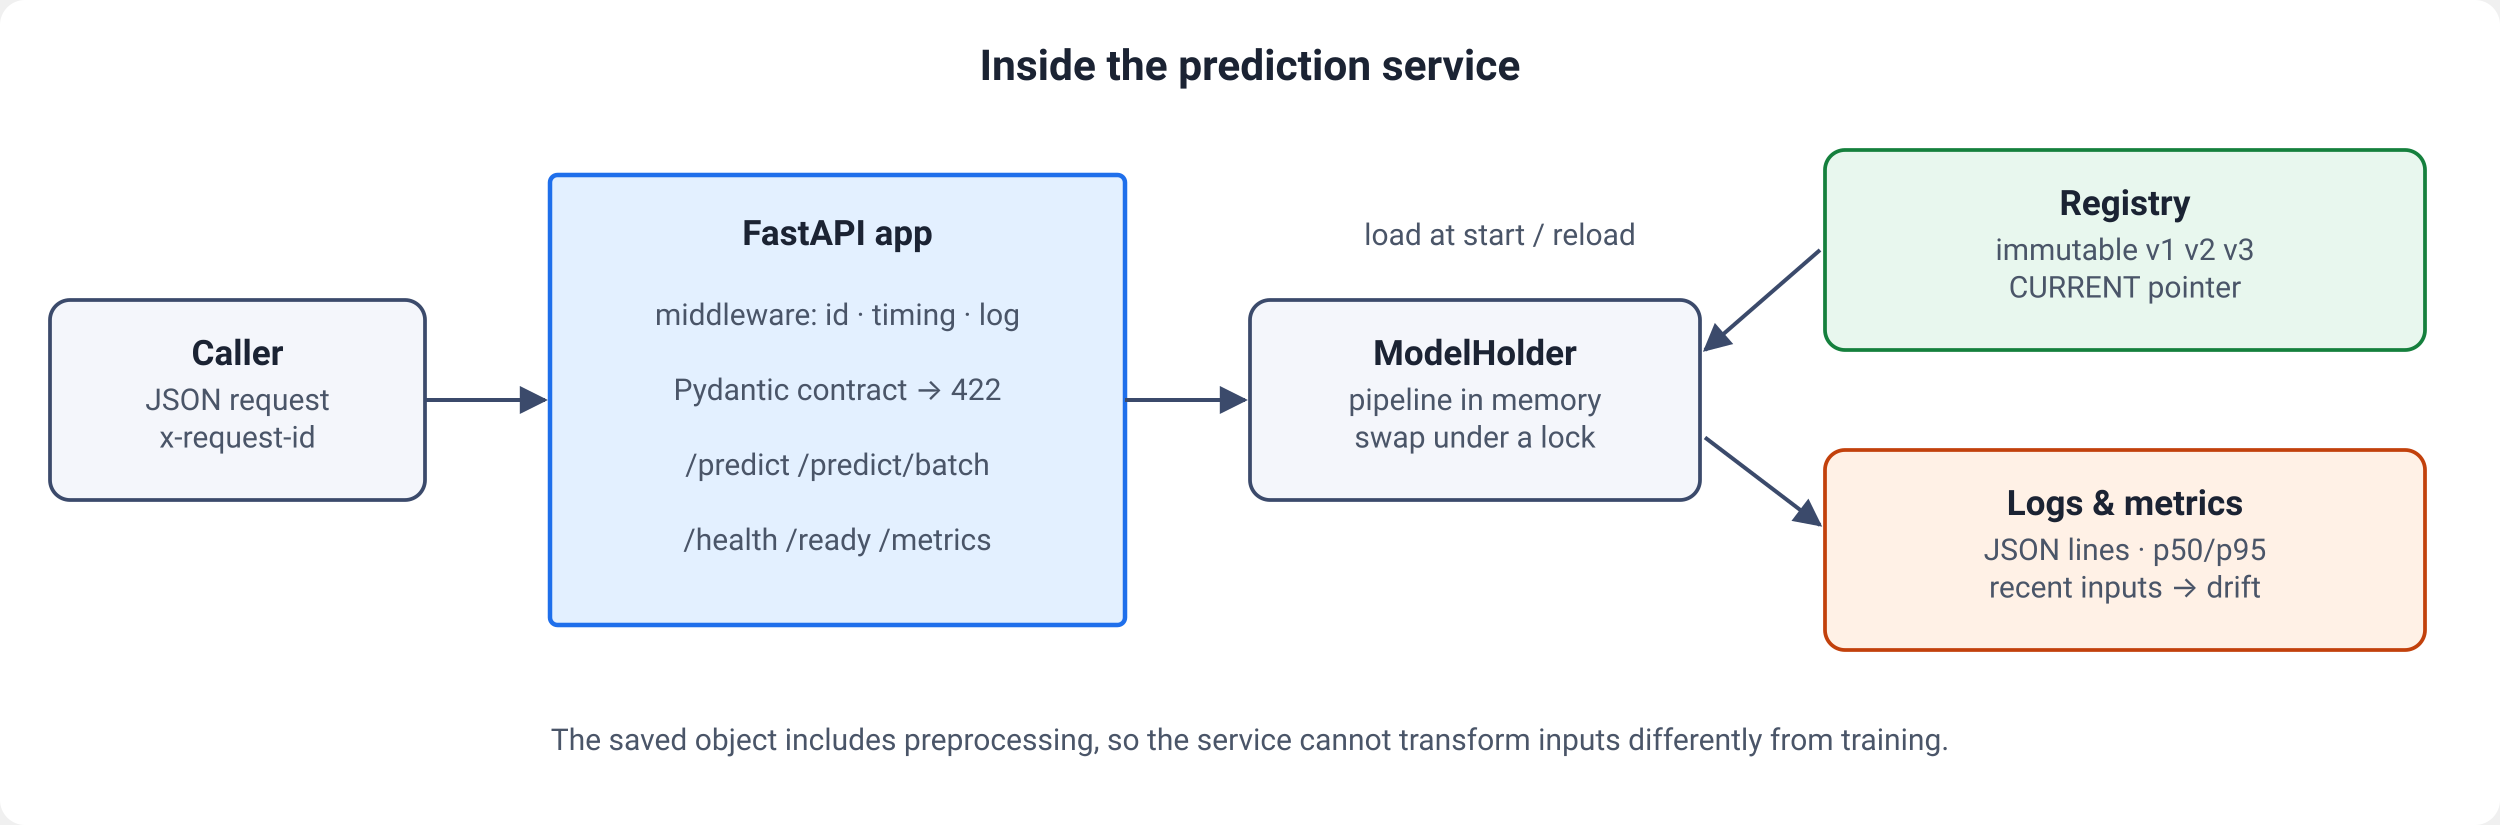
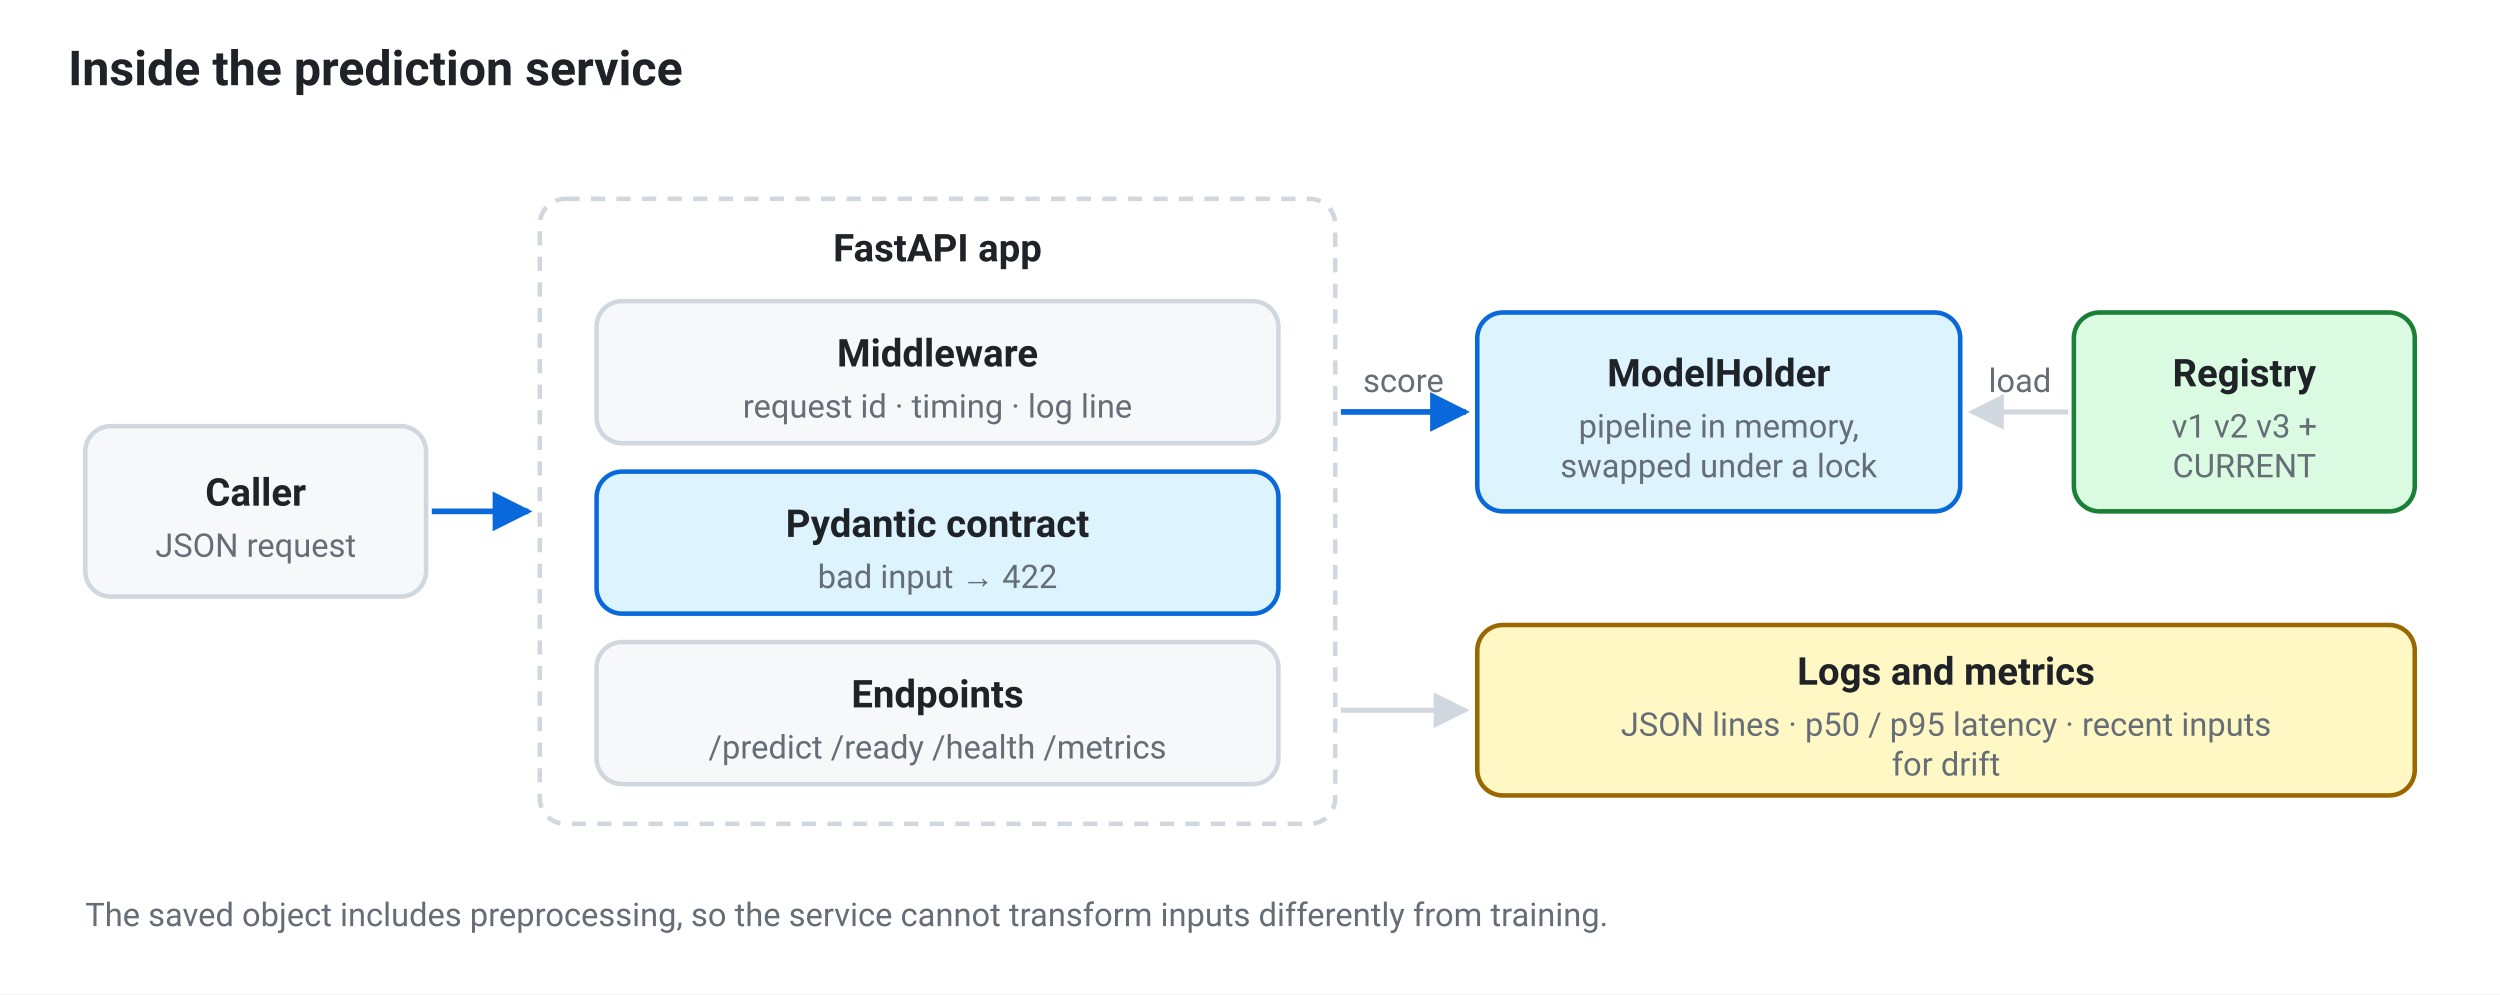
- <svg xmlns="http://www.w3.org/2000/svg" viewBox="0 0 1000 330" role="img" aria-label="Serving architecture">
-   <style>
-   .bg{fill:#ffffff} .box{fill:#f4f6fb;stroke:#3b4a6b;stroke-width:1.5}
-   .accent{fill:#e3f0ff;stroke:#1f6feb;stroke-width:1.8} .warn{fill:#fff1e6;stroke:#c2410c;stroke-width:1.5}
-   .ok{fill:#e8f7ee;stroke:#15803d;stroke-width:1.5} .muted{fill:#f8f8f8;stroke:#9aa3b2;stroke-width:1;stroke-dasharray:4 3}
-   .t{font:600 14px system-ui,-apple-system,Segoe UI,Roboto,sans-serif;fill:#1b2333}
-   .s{font:12px system-ui,-apple-system,Segoe UI,Roboto,sans-serif;fill:#4a5568}
-   .h{font:700 17px system-ui,-apple-system,Segoe UI,Roboto,sans-serif;fill:#1b2333}
-   .line{stroke:#3b4a6b;stroke-width:1.6;fill:none} .arrowhead{fill:#3b4a6b}
-   @media (prefers-color-scheme: dark){
-     .bg{fill:#0f1420} .box{fill:#1a2233;stroke:#8da2c9} .accent{fill:#132a4a;stroke:#58a6ff}
-     .warn{fill:#3a2414;stroke:#f0883e} .ok{fill:#12301f;stroke:#3fb950} .muted{fill:#161b26;stroke:#5c667a}
-     .t,.h{fill:#e6edf3} .s{fill:#a9b4c4} .line{stroke:#8da2c9} .arrowhead{fill:#8da2c9}
-   }
- </style>
+ <svg xmlns="http://www.w3.org/2000/svg" viewBox="0 0 880 350" width="880" height="350" role="img">
  <defs>
    <marker id="ah" viewBox="0 0 10 10" refX="9" refY="5" markerWidth="7" markerHeight="7" orient="auto-start-reverse">
-       <path class="arrowhead" d="M0,0 L10,5 L0,10 z" />
+       <path d="M 0 0 L 10 5 L 0 10 z" fill="#d0d7de" class="d-head" />
+     </marker>
+     <marker id="ah-a" viewBox="0 0 10 10" refX="9" refY="5" markerWidth="7" markerHeight="7" orient="auto-start-reverse">
+       <path d="M 0 0 L 10 5 L 0 10 z" fill="#0969da" class="d-head-a" />
    </marker>
  </defs>
-   <rect class="bg" x="0" y="0" width="1000" height="330" rx="10" />
-   <text class="h" x="500" y="32" text-anchor="middle">Inside the prediction service</text>
-   <rect class="box" x="20" y="120" width="150" height="80" rx="8" />
-   <text class="t" x="95.0" y="146.0" text-anchor="middle">Caller</text>
-   <text class="s" x="95.0" y="164.0" text-anchor="middle">JSON request</text>
-   <text class="s" x="95.0" y="179.0" text-anchor="middle">x-request-id</text>
-   <rect class="accent" x="220" y="70" width="230" height="180" rx="3" />
-   <text class="t" x="335" y="98" text-anchor="middle">FastAPI app</text>
-   <text class="s" x="335" y="130" text-anchor="middle">middleware: id · timing · log</text>
-   <text class="s" x="335" y="160" text-anchor="middle">Pydantic contract → 422</text>
-   <text class="s" x="335" y="190" text-anchor="middle">/predict  /predict/batch</text>
-   <text class="s" x="335" y="220" text-anchor="middle">/health  /ready  /metrics</text>
-   <rect class="box" x="500" y="120" width="180" height="80" rx="8" />
-   <text class="t" x="590.0" y="146.0" text-anchor="middle">ModelHolder</text>
-   <text class="s" x="590.0" y="164.0" text-anchor="middle">pipeline in memory</text>
-   <text class="s" x="590.0" y="179.0" text-anchor="middle">swap under a lock</text>
-   <rect class="ok" x="730" y="60" width="240" height="80" rx="8" />
-   <text class="t" x="850.0" y="86.0" text-anchor="middle">Registry</text>
-   <text class="s" x="850.0" y="104.0" text-anchor="middle">immutable v1 v2 v3</text>
-   <text class="s" x="850.0" y="119.0" text-anchor="middle">CURRENT pointer</text>
-   <rect class="warn" x="730" y="180" width="240" height="80" rx="8" />
-   <text class="t" x="850.0" y="206.0" text-anchor="middle">Logs &amp; metrics</text>
-   <text class="s" x="850.0" y="224.0" text-anchor="middle">JSON lines · p50/p95</text>
-   <text class="s" x="850.0" y="239.0" text-anchor="middle">recent inputs → drift</text>
-   <path class="line" d="M170,160 L218,160" marker-end="url(#ah)" />
-   <path class="line" d="M450,160 L498,160" marker-end="url(#ah)" />
-   <path class="line" d="M728,100 L682,140" marker-end="url(#ah)" />
-   <text class="s" x="600" y="98" text-anchor="middle">load at start / reload</text>
-   <path class="line" d="M682,175 L728,210" marker-end="url(#ah)" />
-   <text class="s" x="500" y="300" text-anchor="middle">The saved object includes preprocessing, so the service cannot transform inputs differently from training.</text>
+   <rect width="880" height="350" fill="#ffffff" class="d-bg" />
+   <text x="24.0" y="30.0" font-family="-apple-system, BlinkMacSystemFont, &quot;Segoe UI&quot;, Roboto, &quot;Helvetica Neue&quot;, Arial, sans-serif" font-size="17" font-weight="700" fill="#1f2328" class="d-fg" text-anchor="start">Inside the prediction service</text>
+   <rect x="30.0" y="150.0" width="120.0" height="60.0" rx="9" fill="#f6f8fa" stroke="#d0d7de" stroke-width="1.6" class="d-default" />
+   <text x="90.0" y="178.0" font-family="-apple-system, BlinkMacSystemFont, &quot;Segoe UI&quot;, Roboto, &quot;Helvetica Neue&quot;, Arial, sans-serif" font-size="13.5" font-weight="600" fill="#1f2328" class="d-fg" text-anchor="middle">Caller</text>
+   <text x="90.0" y="196.0" font-family="-apple-system, BlinkMacSystemFont, &quot;Segoe UI&quot;, Roboto, &quot;Helvetica Neue&quot;, Arial, sans-serif" font-size="11.5" font-weight="400" fill="#656d76" class="d-muted_fg" text-anchor="middle">JSON request</text>
+   <rect x="190.0" y="70.0" width="280.0" height="220.0" rx="9" fill="none" stroke="#d0d7de" stroke-width="1.6" stroke-dasharray="5 4" class="d-ghost" />
+   <text x="330.0" y="92.0" font-family="-apple-system, BlinkMacSystemFont, &quot;Segoe UI&quot;, Roboto, &quot;Helvetica Neue&quot;, Arial, sans-serif" font-size="13.5" font-weight="600" fill="#1f2328" class="d-fg" text-anchor="middle">FastAPI app</text>
+   <rect x="210.0" y="106.0" width="240.0" height="50.0" rx="9" fill="#f6f8fa" stroke="#d0d7de" stroke-width="1.6" class="d-default" />
+   <text x="330.0" y="129.0" font-family="-apple-system, BlinkMacSystemFont, &quot;Segoe UI&quot;, Roboto, &quot;Helvetica Neue&quot;, Arial, sans-serif" font-size="13.5" font-weight="600" fill="#1f2328" class="d-fg" text-anchor="middle">Middleware</text>
+   <text x="330.0" y="147.0" font-family="-apple-system, BlinkMacSystemFont, &quot;Segoe UI&quot;, Roboto, &quot;Helvetica Neue&quot;, Arial, sans-serif" font-size="11.5" font-weight="400" fill="#656d76" class="d-muted_fg" text-anchor="middle">request id · timing · log line</text>
+   <rect x="210.0" y="166.0" width="240.0" height="50.0" rx="9" fill="#ddf4ff" stroke="#0969da" stroke-width="1.6" class="d-accent" />
+   <text x="330.0" y="189.0" font-family="-apple-system, BlinkMacSystemFont, &quot;Segoe UI&quot;, Roboto, &quot;Helvetica Neue&quot;, Arial, sans-serif" font-size="13.5" font-weight="600" fill="#1f2328" class="d-fg" text-anchor="middle">Pydantic contract</text>
+   <text x="330.0" y="207.0" font-family="-apple-system, BlinkMacSystemFont, &quot;Segoe UI&quot;, Roboto, &quot;Helvetica Neue&quot;, Arial, sans-serif" font-size="11.5" font-weight="400" fill="#656d76" class="d-muted_fg" text-anchor="middle">bad input → 422</text>
+   <rect x="210.0" y="226.0" width="240.0" height="50.0" rx="9" fill="#f6f8fa" stroke="#d0d7de" stroke-width="1.6" class="d-default" />
+   <text x="330.0" y="249.0" font-family="-apple-system, BlinkMacSystemFont, &quot;Segoe UI&quot;, Roboto, &quot;Helvetica Neue&quot;, Arial, sans-serif" font-size="13.5" font-weight="600" fill="#1f2328" class="d-fg" text-anchor="middle">Endpoints</text>
+   <text x="330.0" y="267.0" font-family="-apple-system, BlinkMacSystemFont, &quot;Segoe UI&quot;, Roboto, &quot;Helvetica Neue&quot;, Arial, sans-serif" font-size="11.5" font-weight="400" fill="#656d76" class="d-muted_fg" text-anchor="middle">/predict /ready /health /metrics</text>
+   <rect x="520.0" y="110.0" width="170.0" height="70.0" rx="9" fill="#ddf4ff" stroke="#0969da" stroke-width="1.6" class="d-accent" />
+   <text x="605.0" y="136.0" font-family="-apple-system, BlinkMacSystemFont, &quot;Segoe UI&quot;, Roboto, &quot;Helvetica Neue&quot;, Arial, sans-serif" font-size="13.5" font-weight="600" fill="#1f2328" class="d-fg" text-anchor="middle">ModelHolder</text>
+   <text x="605.0" y="154.0" font-family="-apple-system, BlinkMacSystemFont, &quot;Segoe UI&quot;, Roboto, &quot;Helvetica Neue&quot;, Arial, sans-serif" font-size="11.5" font-weight="400" fill="#656d76" class="d-muted_fg" text-anchor="middle">pipeline in memory,</text>
+   <text x="605.0" y="168.0" font-family="-apple-system, BlinkMacSystemFont, &quot;Segoe UI&quot;, Roboto, &quot;Helvetica Neue&quot;, Arial, sans-serif" font-size="11.5" font-weight="400" fill="#656d76" class="d-muted_fg" text-anchor="middle">swapped under a lock</text>
+   <rect x="730.0" y="110.0" width="120.0" height="70.0" rx="9" fill="#dafbe1" stroke="#1a7f37" stroke-width="1.6" class="d-good" />
+   <text x="790.0" y="136.0" font-family="-apple-system, BlinkMacSystemFont, &quot;Segoe UI&quot;, Roboto, &quot;Helvetica Neue&quot;, Arial, sans-serif" font-size="13.5" font-weight="600" fill="#1f2328" class="d-fg" text-anchor="middle">Registry</text>
+   <text x="790.0" y="154.0" font-family="-apple-system, BlinkMacSystemFont, &quot;Segoe UI&quot;, Roboto, &quot;Helvetica Neue&quot;, Arial, sans-serif" font-size="11.5" font-weight="400" fill="#656d76" class="d-muted_fg" text-anchor="middle">v1 v2 v3 +</text>
+   <text x="790.0" y="168.0" font-family="-apple-system, BlinkMacSystemFont, &quot;Segoe UI&quot;, Roboto, &quot;Helvetica Neue&quot;, Arial, sans-serif" font-size="11.5" font-weight="400" fill="#656d76" class="d-muted_fg" text-anchor="middle">CURRENT</text>
+   <rect x="520.0" y="220.0" width="330.0" height="60.0" rx="9" fill="#fff8c5" stroke="#9a6700" stroke-width="1.6" class="d-warn" />
+   <text x="685.0" y="241.0" font-family="-apple-system, BlinkMacSystemFont, &quot;Segoe UI&quot;, Roboto, &quot;Helvetica Neue&quot;, Arial, sans-serif" font-size="13.5" font-weight="600" fill="#1f2328" class="d-fg" text-anchor="middle">Logs and metrics</text>
+   <text x="685.0" y="259.0" font-family="-apple-system, BlinkMacSystemFont, &quot;Segoe UI&quot;, Roboto, &quot;Helvetica Neue&quot;, Arial, sans-serif" font-size="11.5" font-weight="400" fill="#656d76" class="d-muted_fg" text-anchor="middle">JSON lines · p50 / p95 latency · recent inputs</text>
+   <text x="685.0" y="273.0" font-family="-apple-system, BlinkMacSystemFont, &quot;Segoe UI&quot;, Roboto, &quot;Helvetica Neue&quot;, Arial, sans-serif" font-size="11.5" font-weight="400" fill="#656d76" class="d-muted_fg" text-anchor="middle">for drift</text>
+   <line x1="152.0" y1="180.0" x2="186.0" y2="180.0" stroke="#0969da" stroke-width="2" fill="none" class="d-edge-a" marker-end="url(#ah-a)" />
+   <line x1="472.0" y1="145.0" x2="516.0" y2="145.0" stroke="#0969da" stroke-width="2" fill="none" class="d-edge-a" marker-end="url(#ah-a)" />
+   <text x="494.0" y="138.0" font-family="-apple-system, BlinkMacSystemFont, &quot;Segoe UI&quot;, Roboto, &quot;Helvetica Neue&quot;, Arial, sans-serif" font-size="11.5" font-weight="400" fill="#656d76" class="d-muted_fg" text-anchor="middle">score</text>
+   <line x1="728.0" y1="145.0" x2="694.0" y2="145.0" stroke="#d0d7de" stroke-width="1.8" fill="none" class="d-edge" marker-end="url(#ah)" />
+   <text x="711.0" y="138.0" font-family="-apple-system, BlinkMacSystemFont, &quot;Segoe UI&quot;, Roboto, &quot;Helvetica Neue&quot;, Arial, sans-serif" font-size="11.5" font-weight="400" fill="#656d76" class="d-muted_fg" text-anchor="middle">load</text>
+   <line x1="472.0" y1="250.0" x2="516.0" y2="250.0" stroke="#d0d7de" stroke-width="1.8" fill="none" class="d-edge" marker-end="url(#ah)" />
+   <text x="30.0" y="326.0" font-family="-apple-system, BlinkMacSystemFont, &quot;Segoe UI&quot;, Roboto, &quot;Helvetica Neue&quot;, Arial, sans-serif" font-size="11.5" font-weight="400" fill="#656d76" class="d-muted_fg" text-anchor="start">The saved object includes preprocessing, so the service cannot transform inputs differently from training.</text>
</svg>
